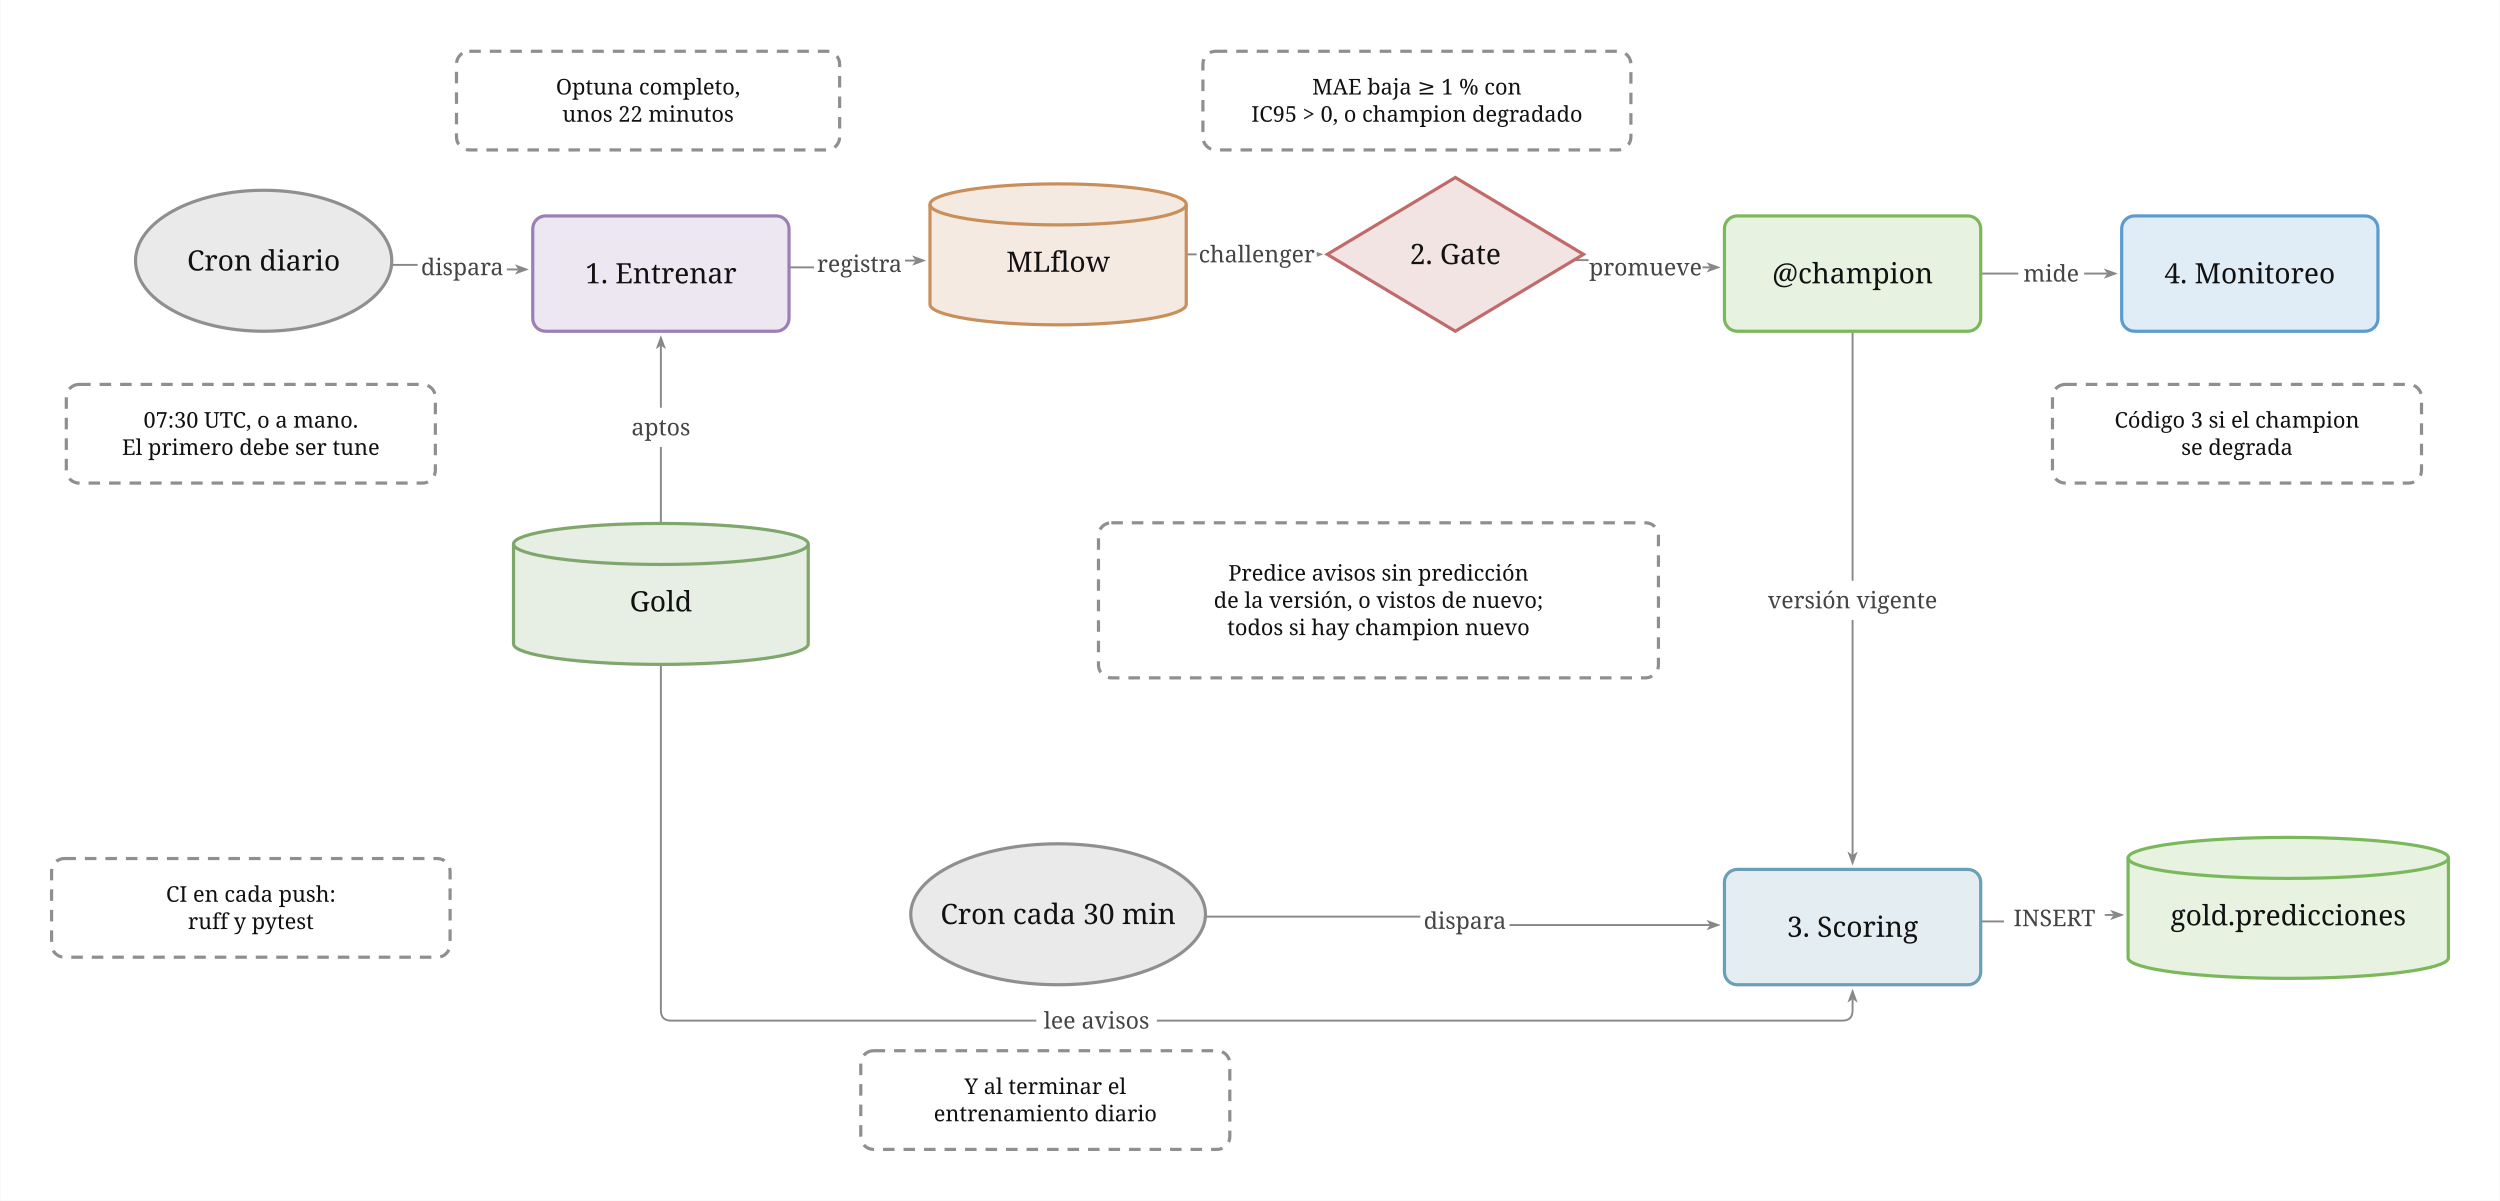
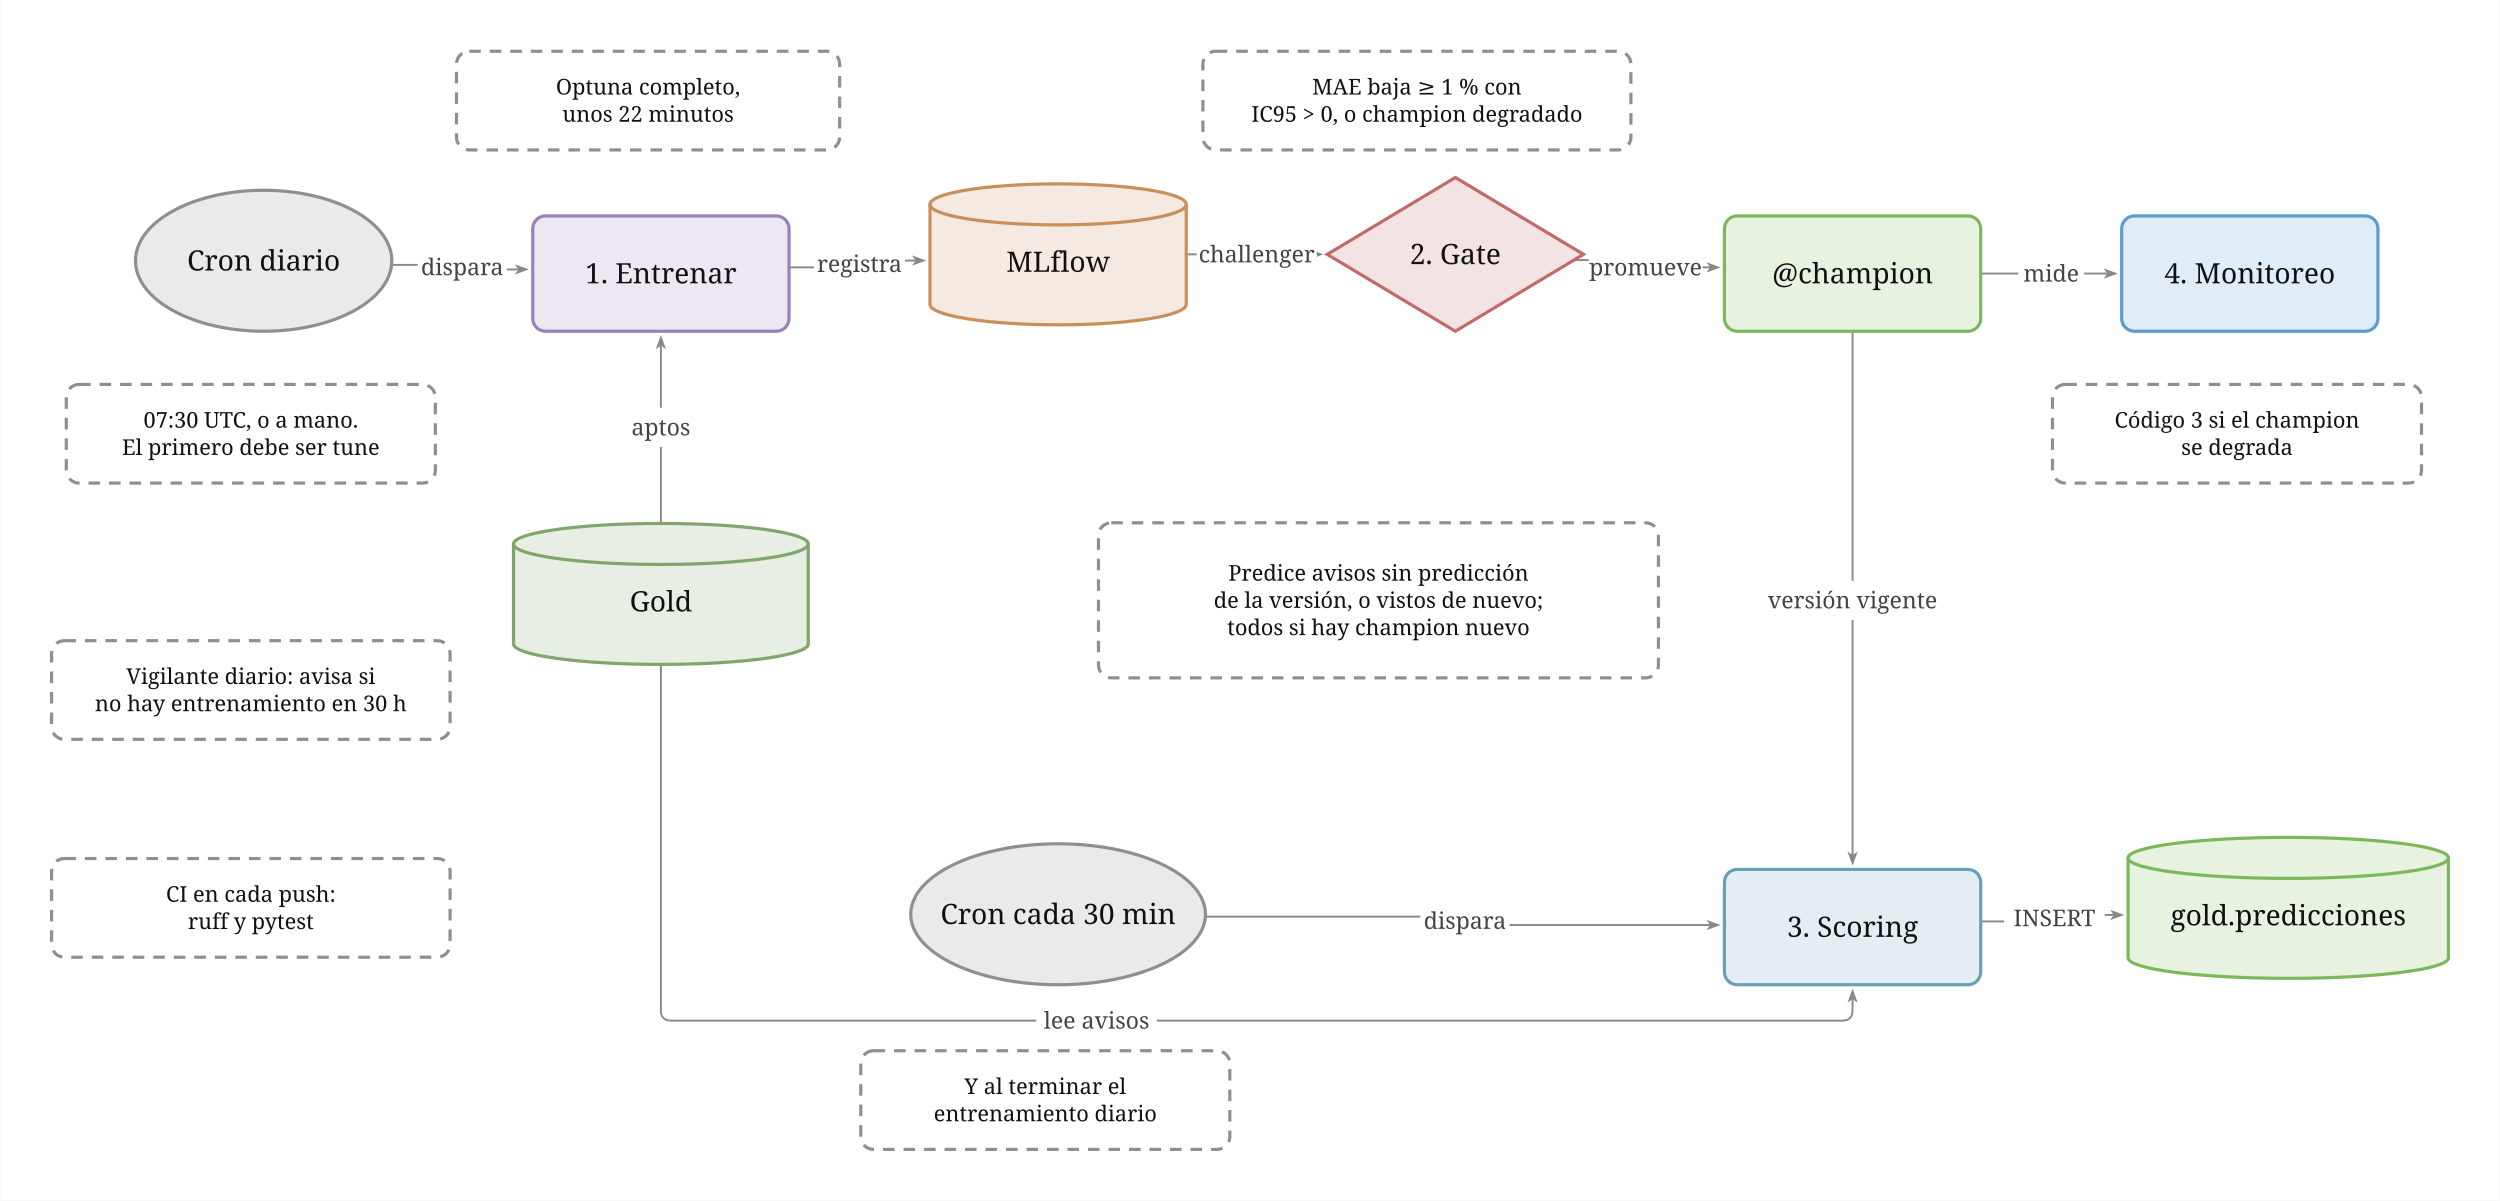
<svg xmlns="http://www.w3.org/2000/svg" width="1951" height="937" viewBox="-185.50 -68.50 1950.50 937.00">
  <rect x="-185.5" y="-68.5" width="1950.5" height="937" fill="#ffffff" />
  <path d="M 119.95 138.22 L 147.95 138.22 L 173.20 138.22 Q 174.97 138.22 174.97 140.00 L 174.97 140.00 Q 174.97 141.77 176.75 141.77 L 202.00 141.77 L 218.80 141.77" fill="none" stroke="#888888" stroke-width="1.5" stroke-linejoin="round" />
  <path d="M 227.00 141.77 L 216.00 145.77 L 218.80 141.77 L 216.00 137.77 Z" fill="#888888" />
  <rect x="140.17" y="124.70" width="69.60" height="30.60" fill="#ffffff" />
  <text x="174.97" y="140.00" font-family="Georgia, serif" font-size="18" fill="#444444" text-anchor="middle" dominant-baseline="middle">dispara</text>
  <path d="M 330.00 340.00 L 330.00 312.00 L 330.00 265.00 L 330.00 218.00 L 330.00 201.20" fill="none" stroke="#888888" stroke-width="1.5" stroke-linejoin="round" />
  <path d="M 330.00 193.00 L 334.00 204.00 L 330.00 201.20 L 326.00 204.00 Z" fill="#888888" />
  <rect x="302.58" y="249.70" width="54.84" height="30.60" fill="#ffffff" />
  <text x="330.00" y="265.00" font-family="Georgia, serif" font-size="18" fill="#444444" text-anchor="middle" dominant-baseline="middle">aptos</text>
  <path d="M 430.00 140.16 L 458.00 140.16 L 482.34 140.16 Q 485.00 140.16 485.00 137.50 L 485.00 137.50 Q 485.00 134.84 487.66 134.84 L 512.00 134.84 L 528.80 134.84" fill="none" stroke="#888888" stroke-width="1.5" stroke-linejoin="round" />
  <path d="M 537.00 134.84 L 526.00 138.84 L 528.80 134.84 L 526.00 130.84 Z" fill="#888888" />
  <rect x="449.48" y="122.20" width="71.04" height="30.60" fill="#ffffff" />
  <text x="485.00" y="137.50" font-family="Georgia, serif" font-size="18" fill="#444444" text-anchor="middle" dominant-baseline="middle">registra</text>
  <path d="M 740.00 130.00 L 768.00 130.00 L 795.00 130.00 L 822.00 130.00 L 838.80 130.00" fill="none" stroke="#888888" stroke-width="1.5" stroke-linejoin="round" />
  <path d="M 847.00 130.00 L 836.00 134.00 L 838.80 130.00 L 836.00 126.00 Z" fill="#888888" />
  <rect x="748.14" y="114.70" width="93.72" height="30.60" fill="#ffffff" />
  <text x="795.00" y="130.00" font-family="Georgia, serif" font-size="18" fill="#444444" text-anchor="middle" dominant-baseline="middle">challenger</text>
  <path d="M 1042.54 134.48 L 1067.70 134.48 Q 1070.54 134.48 1070.54 137.32 L 1070.54 137.32 Q 1070.54 140.16 1073.38 140.16 L 1132.00 140.16 L 1148.80 140.16" fill="none" stroke="#888888" stroke-width="1.5" stroke-linejoin="round" />
  <path d="M 1157.00 140.16 L 1146.00 144.16 L 1148.80 140.16 L 1146.00 136.16 Z" fill="#888888" />
  <rect x="1054.00" y="124.86" width="88.86" height="30.60" fill="#ffffff" />
  <text x="1098.43" y="140.16" font-family="Georgia, serif" font-size="18" fill="#444444" text-anchor="middle" dominant-baseline="middle">promueve</text>
  <path d="M 1360.00 145.00 L 1388.00 145.00 L 1415.00 145.00 L 1442.00 145.00 L 1458.80 145.00" fill="none" stroke="#888888" stroke-width="1.5" stroke-linejoin="round" />
  <path d="M 1467.00 145.00 L 1456.00 149.00 L 1458.80 145.00 L 1456.00 141.00 Z" fill="#888888" />
  <rect x="1389.29" y="129.70" width="51.42" height="30.60" fill="#ffffff" />
  <text x="1415.00" y="145.00" font-family="Georgia, serif" font-size="18" fill="#444444" text-anchor="middle" dominant-baseline="middle">mide</text>
  <path d="M 754.99 646.85 L 782.99 646.85 L 954.23 646.85 Q 957.49 646.85 957.49 650.12 L 957.49 650.12 Q 957.49 653.39 960.76 653.39 L 1132.00 653.39 L 1148.80 653.39" fill="none" stroke="#888888" stroke-width="1.5" stroke-linejoin="round" />
  <path d="M 1157.00 653.39 L 1146.00 657.39 L 1148.80 653.39 L 1146.00 649.39 Z" fill="#888888" />
  <rect x="922.69" y="634.82" width="69.60" height="30.60" fill="#ffffff" />
  <text x="957.49" y="650.12" font-family="Georgia, serif" font-size="18" fill="#444444" text-anchor="middle" dominant-baseline="middle">dispara</text>
  <path d="M 330.00 450.00 L 330.00 478.00 L 330.00 720.00 Q 330.00 728.00 338.00 728.00 L 1252.00 728.00 Q 1260.00 728.00 1260.00 720.00 L 1260.00 711.20" fill="none" stroke="#888888" stroke-width="1.5" stroke-linejoin="round" />
  <path d="M 1260.00 703.00 L 1264.00 714.00 L 1260.00 711.20 L 1256.00 714.00 Z" fill="#888888" />
  <rect x="622.96" y="712.70" width="94.08" height="30.60" fill="#ffffff" />
  <text x="670.00" y="728.00" font-family="Georgia, serif" font-size="18" fill="#444444" text-anchor="middle" dominant-baseline="middle">lee avisos</text>
  <path d="M 1260.00 190.00 L 1260.00 218.00 L 1260.00 400.00 L 1260.00 582.00 L 1260.00 598.80" fill="none" stroke="#888888" stroke-width="1.5" stroke-linejoin="round" />
  <path d="M 1260.00 607.00 L 1256.00 596.00 L 1260.00 598.80 L 1264.00 596.00 Z" fill="#888888" />
  <rect x="1193.52" y="384.70" width="132.96" height="30.60" fill="#ffffff" />
  <text x="1260.00" y="400.00" font-family="Georgia, serif" font-size="18" fill="#444444" text-anchor="middle" dominant-baseline="middle">versión vigente</text>
  <path d="M 1360.00 650.59 L 1388.00 650.59 L 1414.96 650.59 Q 1417.50 650.59 1417.50 648.05 L 1417.50 648.05 Q 1417.50 645.51 1420.04 645.51 L 1447.00 645.51 L 1463.80 645.51" fill="none" stroke="#888888" stroke-width="1.5" stroke-linejoin="round" />
  <path d="M 1472.00 645.51 L 1461.00 649.51 L 1463.80 645.51 L 1461.00 641.51 Z" fill="#888888" />
  <rect x="1378.20" y="632.75" width="78.60" height="30.60" fill="#ffffff" />
  <text x="1417.50" y="648.05" font-family="Georgia, serif" font-size="18" fill="#444444" text-anchor="middle" dominant-baseline="middle">INSERT</text>
  <g id="node-1">
    <ellipse cx="20" cy="135" rx="100.00" ry="55.00" fill="rgba(143,143,143,0.18)" stroke="#8f8f8f" stroke-width="2.5" />
    <text x="20.00" y="135.00" font-family="Georgia, serif" font-size="22.0" fill="#111111" text-anchor="middle" dominant-baseline="middle">Cron diario</text>
  </g>
  <g id="node-2">
    <rect x="230.00" y="100.00" width="200" height="90" rx="10" ry="10" fill="rgba(155,127,181,0.18)" stroke="#9b7fb5" stroke-width="2.5" />
    <text x="330.00" y="145.00" font-family="Georgia, serif" font-size="22.0" fill="#111111" text-anchor="middle" dominant-baseline="middle">1. Entrenar</text>
  </g>
  <g id="node-3">
    <path d="M 540.00 91.00 L 540.00 169.00 A 100.00 16.00 0 0 0 740.00 169.00 L 740.00 91.00 A 100.00 16.00 0 0 0 540.00 91.00 Z" fill="rgba(201,143,91,0.18)" stroke="#c98f5b" stroke-width="2.5" />
    <path d="M 740.00 91.00 A 100.00 16.00 0 0 1 540.00 91.00" fill="none" stroke="#c98f5b" stroke-width="2.5" />
    <text x="640.00" y="136.00" font-family="Georgia, serif" font-size="22.0" fill="#111111" text-anchor="middle" dominant-baseline="middle">MLflow</text>
  </g>
  <g id="node-4">
    <polygon points="950,70.00 1050.00,130 950,190.00 850.00,130" fill="rgba(193,106,106,0.18)" stroke="#c16a6a" stroke-width="2.5" />
    <text x="950.00" y="130.00" font-family="Georgia, serif" font-size="22.0" fill="#111111" text-anchor="middle" dominant-baseline="middle">2. Gate</text>
  </g>
  <g id="node-5">
    <rect x="1160.00" y="100.00" width="200" height="90" rx="10" ry="10" fill="rgba(123,184,91,0.18)" stroke="#7bb85b" stroke-width="2.5" />
    <text x="1260.00" y="145.00" font-family="Georgia, serif" font-size="22.0" fill="#111111" text-anchor="middle" dominant-baseline="middle">@champion</text>
  </g>
  <g id="node-6">
    <rect x="1470.00" y="100.00" width="200" height="90" rx="10" ry="10" fill="rgba(91,155,208,0.18)" stroke="#5b9bd0" stroke-width="2.5" />
    <text x="1570.00" y="145.00" font-family="Georgia, serif" font-size="22.0" fill="#111111" text-anchor="middle" dominant-baseline="middle">4. Monitoreo</text>
  </g>
  <g id="node-7">
    <path d="M 215.00 356.00 L 215.00 434.00 A 115.00 16.00 0 0 0 445.00 434.00 L 445.00 356.00 A 115.00 16.00 0 0 0 215.00 356.00 Z" fill="rgba(127,166,107,0.18)" stroke="#7fa66b" stroke-width="2.5" />
    <path d="M 445.00 356.00 A 115.00 16.00 0 0 1 215.00 356.00" fill="none" stroke="#7fa66b" stroke-width="2.5" />
    <text x="330.00" y="401.00" font-family="Georgia, serif" font-size="22.0" fill="#111111" text-anchor="middle" dominant-baseline="middle">Gold</text>
  </g>
  <g id="node-8">
    <ellipse cx="640" cy="645" rx="115.00" ry="55.00" fill="rgba(143,143,143,0.18)" stroke="#8f8f8f" stroke-width="2.5" />
    <text x="640.00" y="645.00" font-family="Georgia, serif" font-size="22.0" fill="#111111" text-anchor="middle" dominant-baseline="middle">Cron cada 30 min</text>
  </g>
  <g id="node-9">
    <rect x="1160.00" y="610.00" width="200" height="90" rx="10" ry="10" fill="rgba(106,159,181,0.18)" stroke="#6a9fb5" stroke-width="2.5" />
    <text x="1260.00" y="655.00" font-family="Georgia, serif" font-size="22.0" fill="#111111" text-anchor="middle" dominant-baseline="middle">3. Scoring</text>
  </g>
  <g id="node-10">
    <path d="M 1475.00 601.00 L 1475.00 679.00 A 125.00 16.00 0 0 0 1725.00 679.00 L 1725.00 601.00 A 125.00 16.00 0 0 0 1475.00 601.00 Z" fill="rgba(123,184,91,0.18)" stroke="#7bb85b" stroke-width="2.5" />
    <path d="M 1725.00 601.00 A 125.00 16.00 0 0 1 1475.00 601.00" fill="none" stroke="#7bb85b" stroke-width="2.5" />
    <text x="1600.00" y="646.00" font-family="Georgia, serif" font-size="22.0" fill="#111111" text-anchor="middle" dominant-baseline="middle">gold.predicciones</text>
  </g>
  <g id="node-11">
    <rect x="-134.00" y="231.50" width="288" height="77" rx="10" ry="10" fill="none" stroke="#8f8f8f" stroke-width="2.5" stroke-dasharray="9 7" />
    <text x="10.00" y="259.38" font-family="Georgia, serif" font-size="17.0" fill="#111111" text-anchor="middle" dominant-baseline="middle">07:30 UTC, o a mano.</text>
    <text x="10.00" y="280.63" font-family="Georgia, serif" font-size="17.0" fill="#111111" text-anchor="middle" dominant-baseline="middle">El primero debe ser tune</text>
  </g>
  <g id="node-12">
    <rect x="170.50" y="-28.50" width="299" height="77" rx="10" ry="10" fill="none" stroke="#8f8f8f" stroke-width="2.5" stroke-dasharray="9 7" />
    <text x="320.00" y="-0.63" font-family="Georgia, serif" font-size="17.0" fill="#111111" text-anchor="middle" dominant-baseline="middle">Optuna completo,</text>
    <text x="320.00" y="20.63" font-family="Georgia, serif" font-size="17.0" fill="#111111" text-anchor="middle" dominant-baseline="middle">unos 22 minutos</text>
  </g>
  <g id="node-13">
    <rect x="753.00" y="-28.50" width="334" height="77" rx="10" ry="10" fill="none" stroke="#8f8f8f" stroke-width="2.5" stroke-dasharray="9 7" />
    <text x="920.00" y="-0.63" font-family="Georgia, serif" font-size="17.0" fill="#111111" text-anchor="middle" dominant-baseline="middle">MAE baja ≥ 1 % con</text>
    <text x="920.00" y="20.63" font-family="Georgia, serif" font-size="17.0" fill="#111111" text-anchor="middle" dominant-baseline="middle">IC95 &gt; 0, o champion degradado</text>
  </g>
  <g id="node-14">
    <rect x="1416.00" y="231.50" width="288" height="77" rx="10" ry="10" fill="none" stroke="#8f8f8f" stroke-width="2.5" stroke-dasharray="9 7" />
    <text x="1560.00" y="259.38" font-family="Georgia, serif" font-size="17.0" fill="#111111" text-anchor="middle" dominant-baseline="middle">Código 3 si el champion</text>
    <text x="1560.00" y="280.63" font-family="Georgia, serif" font-size="17.0" fill="#111111" text-anchor="middle" dominant-baseline="middle">se degrada</text>
  </g>
  <g id="node-15">
    <rect x="671.50" y="339.50" width="437" height="121" rx="10" ry="10" fill="none" stroke="#8f8f8f" stroke-width="2.5" stroke-dasharray="9 7" />
    <text x="890.00" y="378.75" font-family="Georgia, serif" font-size="17.0" fill="#111111" text-anchor="middle" dominant-baseline="middle">Predice avisos sin predicción</text>
    <text x="890.00" y="400.00" font-family="Georgia, serif" font-size="17.0" fill="#111111" text-anchor="middle" dominant-baseline="middle">de la versión, o vistos de nuevo;</text>
    <text x="890.00" y="421.25" font-family="Georgia, serif" font-size="17.0" fill="#111111" text-anchor="middle" dominant-baseline="middle">todos si hay champion nuevo</text>
  </g>
  <g id="node-16">
    <rect x="486.00" y="751.50" width="288" height="77" rx="10" ry="10" fill="none" stroke="#8f8f8f" stroke-width="2.5" stroke-dasharray="9 7" />
    <text x="630.00" y="779.38" font-family="Georgia, serif" font-size="17.0" fill="#111111" text-anchor="middle" dominant-baseline="middle">Y al terminar el</text>
    <text x="630.00" y="800.63" font-family="Georgia, serif" font-size="17.0" fill="#111111" text-anchor="middle" dominant-baseline="middle">entrenamiento diario</text>
  </g>
  <g id="node-17">
    <rect x="-145.50" y="601.50" width="311" height="77" rx="10" ry="10" fill="none" stroke="#8f8f8f" stroke-width="2.5" stroke-dasharray="9 7" />
    <text x="10.00" y="629.38" font-family="Georgia, serif" font-size="17.0" fill="#111111" text-anchor="middle" dominant-baseline="middle">CI en cada push:</text>
    <text x="10.00" y="650.63" font-family="Georgia, serif" font-size="17.0" fill="#111111" text-anchor="middle" dominant-baseline="middle">ruff y pytest</text>
  </g>
+   <g id="node-18">
+     <rect x="-145.50" y="431.50" width="311" height="77" rx="10" ry="10" fill="none" stroke="#8f8f8f" stroke-width="2.5" stroke-dasharray="9 7" />
+     <text x="10.00" y="459.38" font-family="Georgia, serif" font-size="17.0" fill="#111111" text-anchor="middle" dominant-baseline="middle">Vigilante diario: avisa si</text>
+     <text x="10.00" y="480.63" font-family="Georgia, serif" font-size="17.0" fill="#111111" text-anchor="middle" dominant-baseline="middle">no hay entrenamiento en 30 h</text>
+   </g>
</svg>
